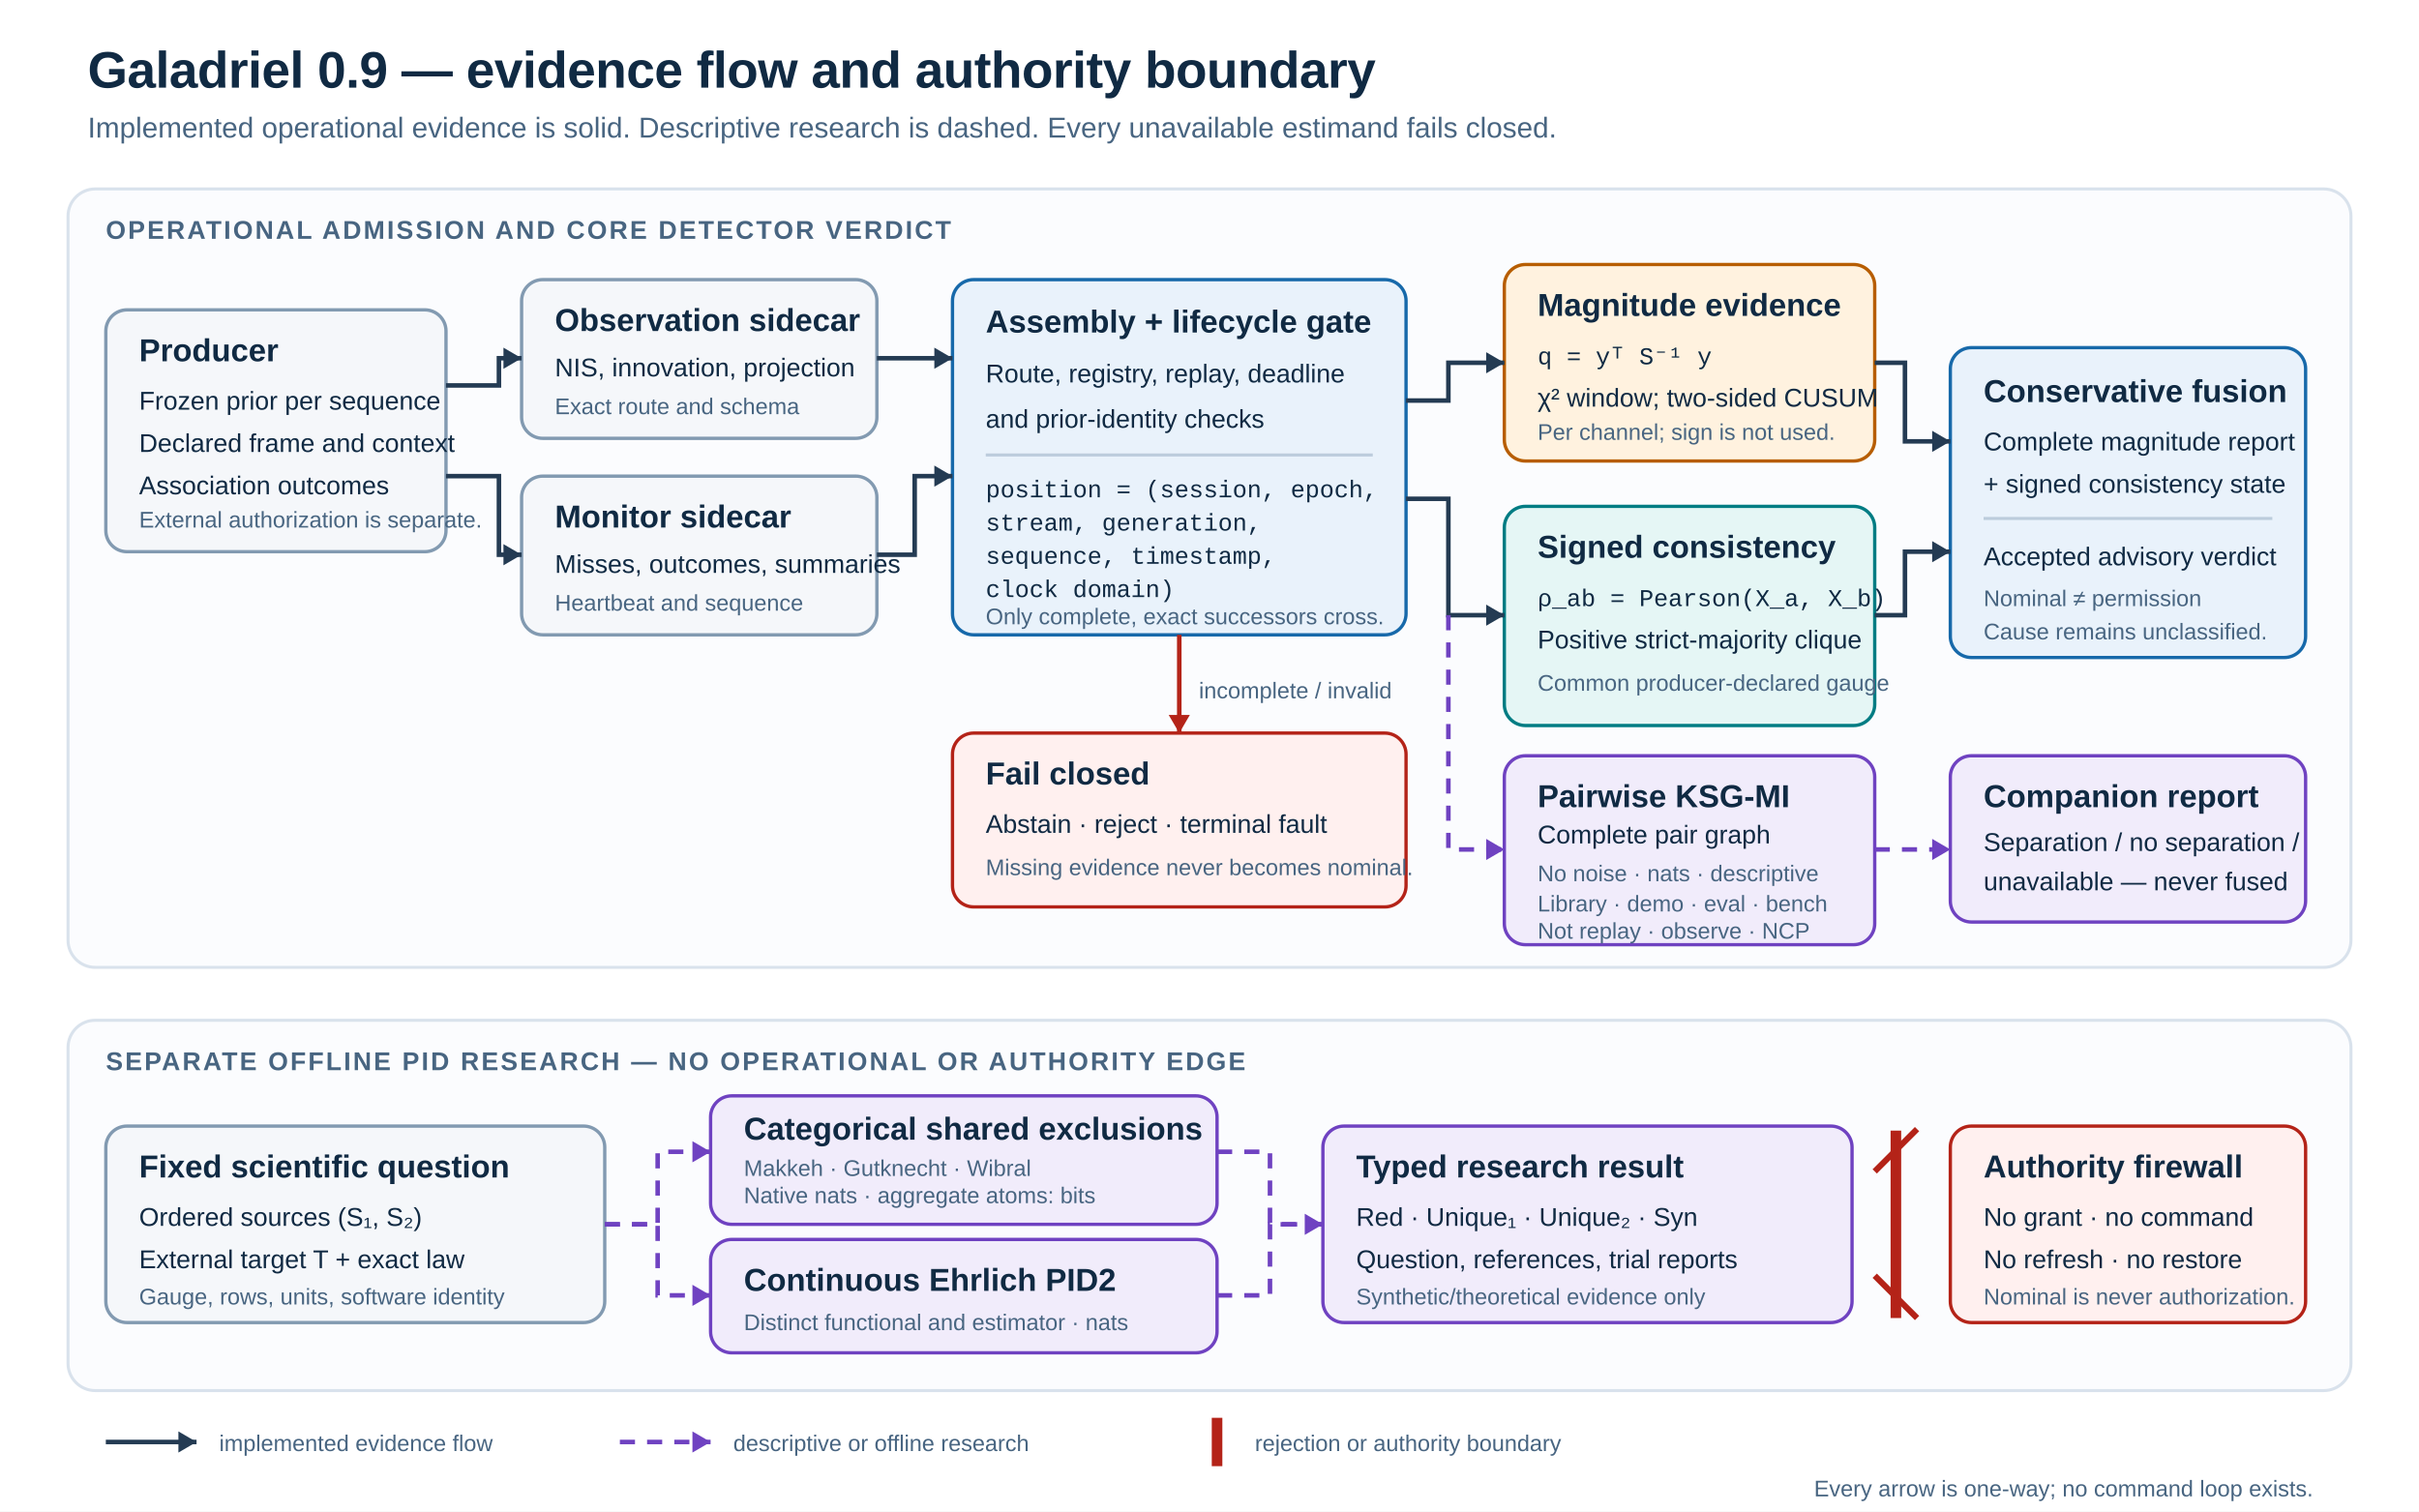
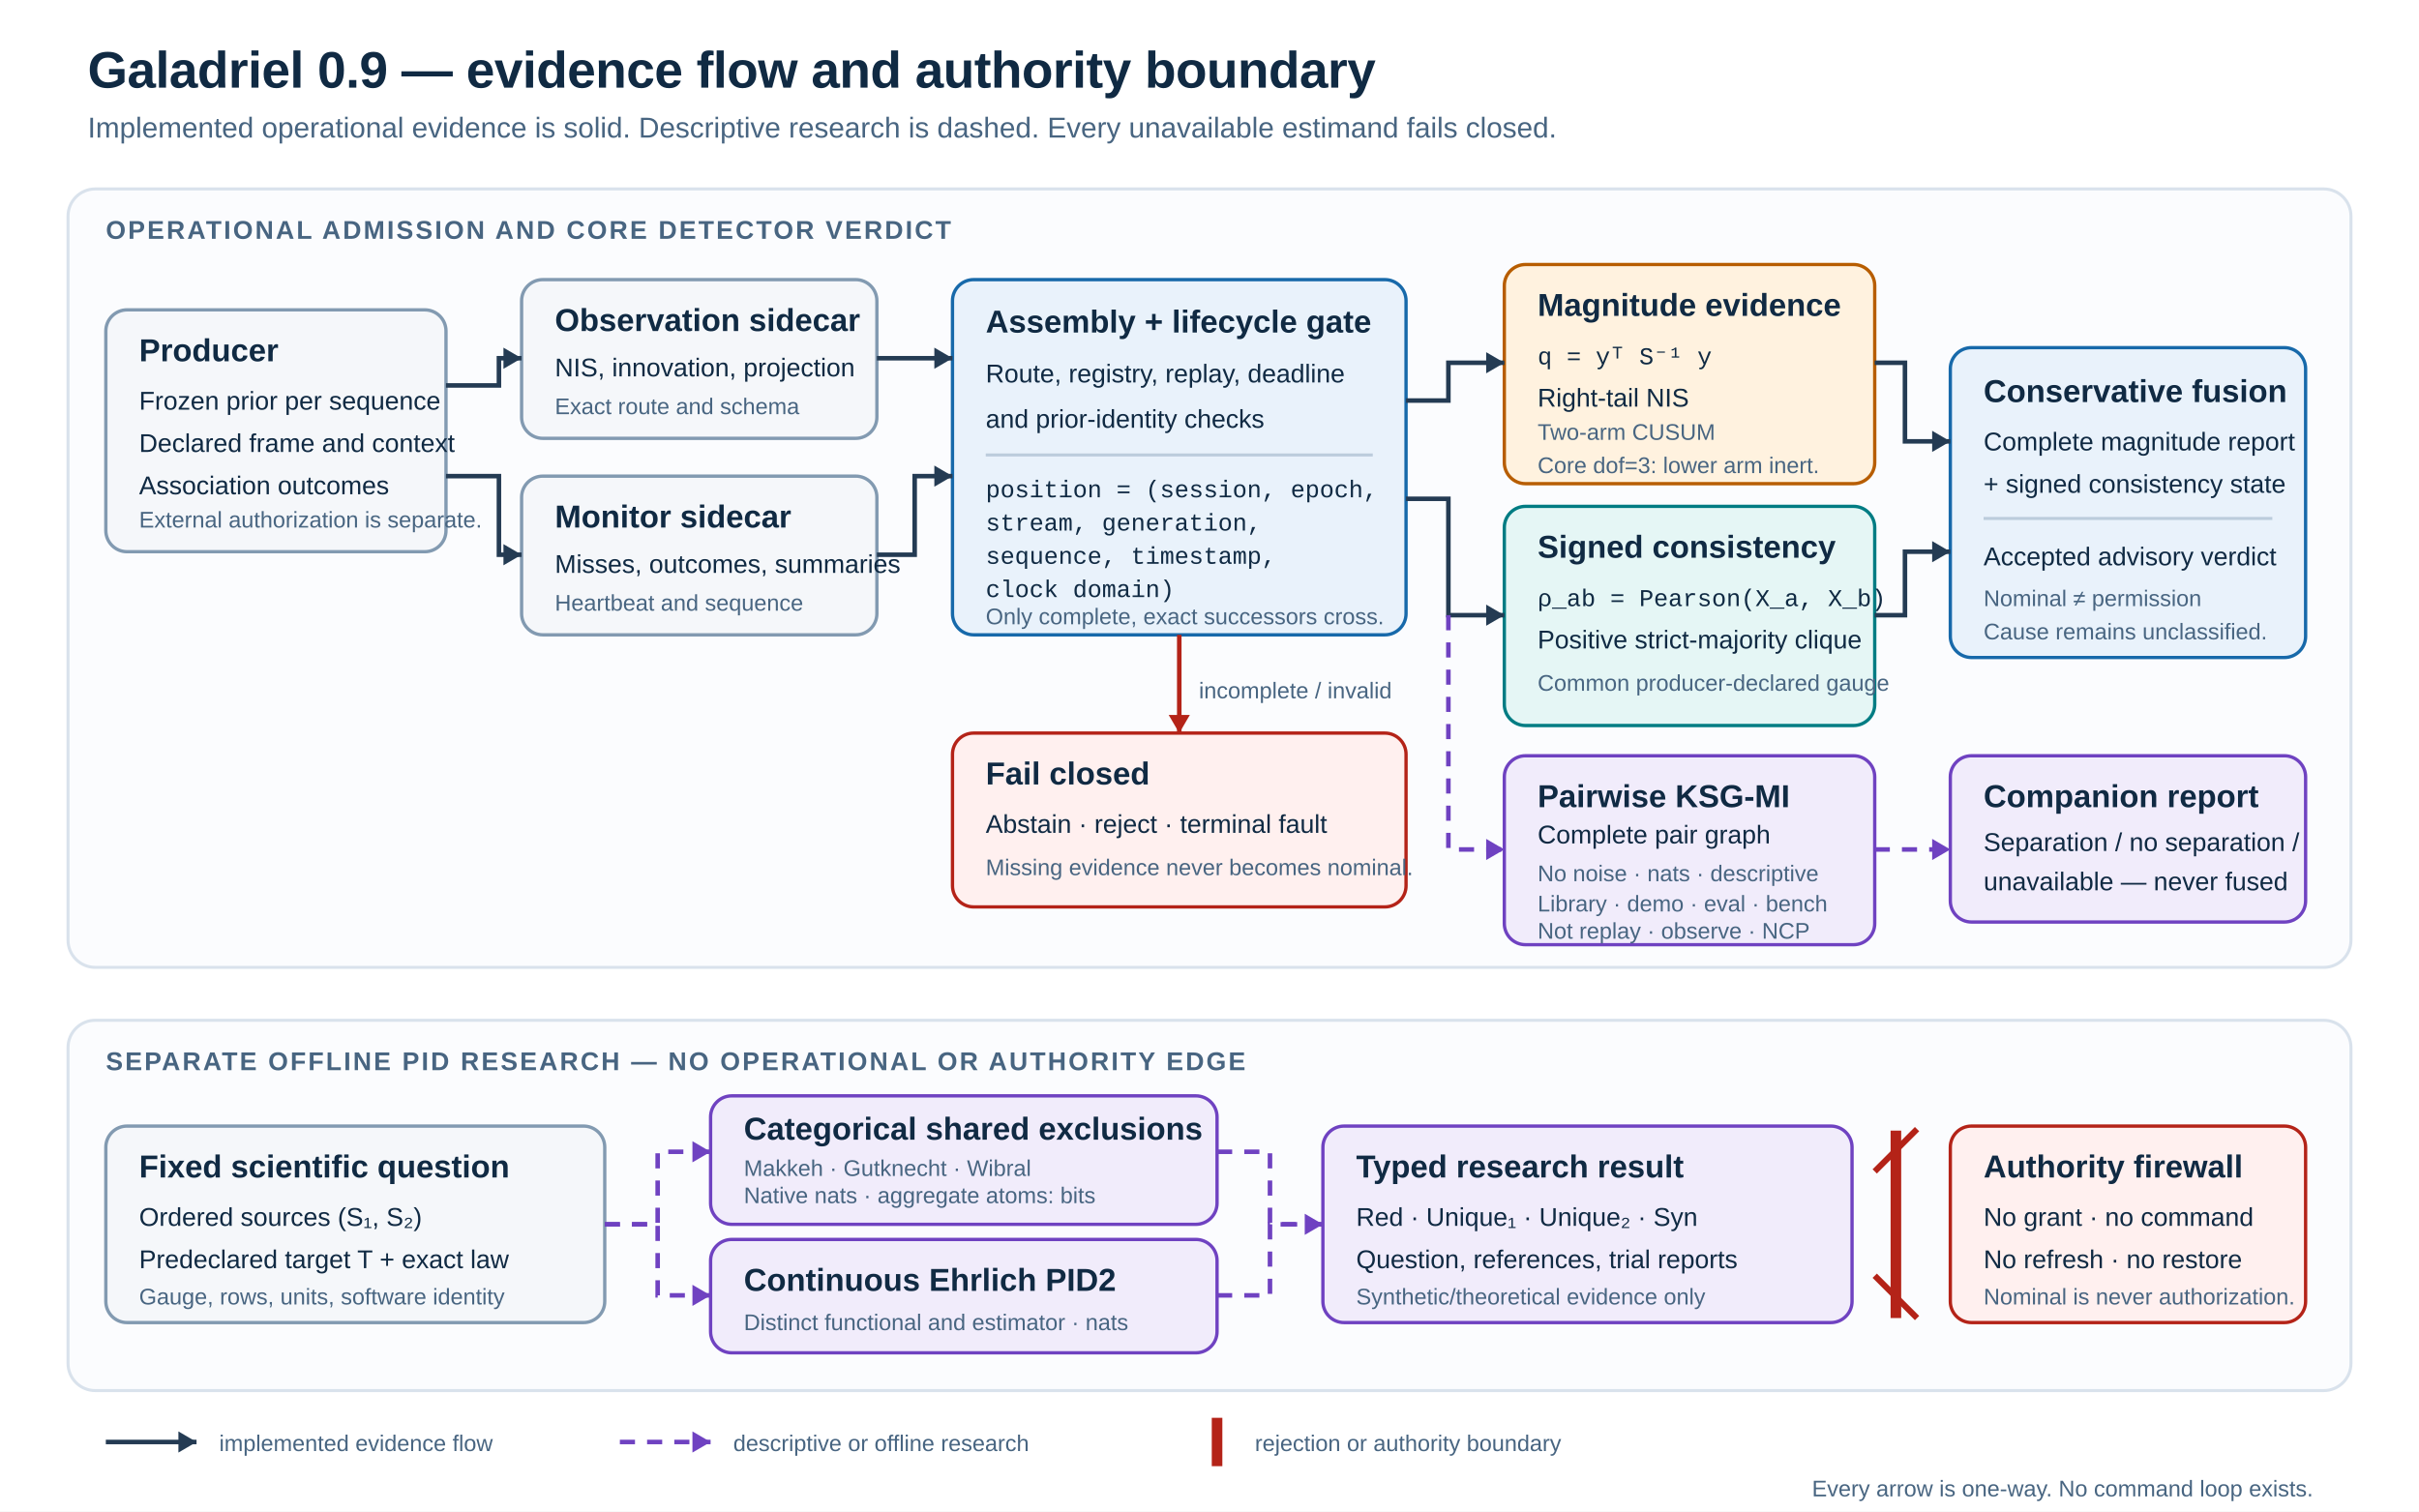
- <svg xmlns="http://www.w3.org/2000/svg" width="1600" height="1000" viewBox="0 0 1600 1000" role="img" aria-labelledby="title desc" xml:lang="en">
+ <svg xmlns="http://www.w3.org/2000/svg" width="1600" height="1000" viewBox="0 0 1600 1000" role="img" aria-labelledby="title desc" xml:lang="en" focusable="false">
  <defs>
    <style>
      text { font-family: Arial, Helvetica, sans-serif; fill: #102a43; }
      .title { font-size: 34px; font-weight: 700; letter-spacing: -.3px; }
      .subtitle { font-size: 19px; fill: #486581; }
      .section { font-size: 17px; font-weight: 700; letter-spacing: 1.4px; fill: #486581; }
      .node-title { font-size: 21px; font-weight: 700; }
      .body { font-size: 17px; }
      .small { font-size: 15px; fill: #486581; }
      .equation { font-family: Menlo, Consolas, "Liberation Mono", monospace; font-size: 16px; }
      .node { stroke-width: 2.2; rx: 14; }
      .neutral { fill: #f5f7fa; stroke: #829ab1; }
      .admission { fill: #e9f2fb; stroke: #1769aa; }
      .magnitude { fill: #fff2df; stroke: #b75d00; }
      .consistency { fill: #e5f6f5; stroke: #007c83; }
      .fusion { fill: #e9f2fb; stroke: #1769aa; }
      .research { fill: #f1ecfb; stroke: #6f42c1; }
      .failure { fill: #fff0ef; stroke: #b42318; }
      .solid-arrow { fill: none; stroke: #243b53; stroke-width: 3; }
      .research-arrow { fill: none; stroke: #6f42c1; stroke-width: 3; stroke-dasharray: 10 8; }
      .failure-arrow { fill: none; stroke: #b42318; stroke-width: 3; }
      .arrowhead { fill: #243b53; }
      .arrowhead-purple { fill: #6f42c1; }
      .arrowhead-red { fill: #b42318; }
      .divider { stroke: #bcccdc; stroke-width: 2; }
      .lane { fill: #fbfcfe; stroke: #d9e2ec; stroke-width: 2; rx: 18; }
      .chip { fill: #ffffff; stroke-width: 1.5; rx: 11; }
    </style>
  </defs>
  <rect width="1600" height="1000" fill="#ffffff" />
  <text x="58" y="58" class="title">Galadriel 0.9 — evidence flow and authority boundary</text>
  <text x="58" y="91" class="subtitle">Implemented operational evidence is solid. Descriptive research is dashed. Every unavailable estimand fails closed.</text>
  <rect x="45" y="125" width="1510" height="515" rx="18" class="lane" />
  <text x="70" y="158" class="section">OPERATIONAL ADMISSION AND CORE DETECTOR VERDICT</text>
  <rect x="70" y="205" width="225" height="160" rx="14" class="node neutral" />
  <text x="92" y="239" class="node-title">Producer</text>
  <text x="92" y="271" class="body">Frozen prior per sequence</text>
  <text x="92" y="299" class="body">Declared frame and context</text>
  <text x="92" y="327" class="body">Association outcomes</text>
  <text x="92" y="349" class="small">External authorization is separate.</text>
  <rect x="345" y="185" width="235" height="105" rx="14" class="node neutral" />
  <text x="367" y="219" class="node-title">Observation sidecar</text>
  <text x="367" y="249" class="body">NIS, innovation, projection</text>
  <text x="367" y="274" class="small">Exact route and schema</text>
  <rect x="345" y="315" width="235" height="105" rx="14" class="node neutral" />
  <text x="367" y="349" class="node-title">Monitor sidecar</text>
  <text x="367" y="379" class="body">Misses, outcomes, summaries</text>
  <text x="367" y="404" class="small">Heartbeat and sequence</text>
  <path d="M295 255 H330 V237 H345" class="solid-arrow" />
  <path d="M333 230 L345 237 L333 244 Z" class="arrowhead" />
  <path d="M295 315 H330 V367 H345" class="solid-arrow" />
  <path d="M333 360 L345 367 L333 374 Z" class="arrowhead" />
  <rect x="630" y="185" width="300" height="235" rx="14" class="node admission" />
  <text x="652" y="220" class="node-title">Assembly + lifecycle gate</text>
  <text x="652" y="253" class="body">Route, registry, replay, deadline</text>
  <text x="652" y="283" class="body">and prior-identity checks</text>
  <line x1="652" y1="301" x2="908" y2="301" class="divider" />
  <text x="652" y="329" class="equation">position = (session, epoch,</text>
  <text x="652" y="351" class="equation">stream, generation,</text>
  <text x="652" y="373" class="equation">sequence, timestamp,</text>
  <text x="652" y="395" class="equation">clock domain)</text>
  <text x="652" y="413" class="small">Only complete, exact successors cross.</text>
  <path d="M580 237 H630" class="solid-arrow" />
  <path d="M618 230 L630 237 L618 244 Z" class="arrowhead" />
  <path d="M580 367 H605 V315 H630" class="solid-arrow" />
  <path d="M618 308 L630 315 L618 322 Z" class="arrowhead" />
-   <rect x="995" y="175" width="245" height="130" rx="14" class="node magnitude" />
+   <rect x="995" y="175" width="245" height="145" rx="14" class="node magnitude" />
  <text x="1017" y="209" class="node-title">Magnitude evidence</text>
  <text x="1017" y="241" class="equation">q = yᵀ S⁻¹ y</text>
-   <text x="1017" y="269" class="body">χ² window; two-sided CUSUM</text>
-   <text x="1017" y="291" class="small">Per channel; sign is not used.</text>
+   <text x="1017" y="269" class="body">Right-tail NIS</text>
+   <text x="1017" y="291" class="small">Two-arm CUSUM</text>
+   <text x="1017" y="313" class="small">Core dof=3: lower arm inert.</text>
  <rect x="995" y="335" width="245" height="145" rx="14" class="node consistency" />
  <text x="1017" y="369" class="node-title">Signed consistency</text>
  <text x="1017" y="401" class="equation">ρ_ab = Pearson(X_a, X_b)</text>
  <text x="1017" y="429" class="body">Positive strict-majority clique</text>
  <text x="1017" y="457" class="small">Common producer-declared gauge</text>
  <path d="M930 265 H958 V240 H995" class="solid-arrow" />
  <path d="M983 233 L995 240 L983 247 Z" class="arrowhead" />
  <path d="M930 330 H958 V407 H995" class="solid-arrow" />
  <path d="M983 400 L995 407 L983 414 Z" class="arrowhead" />
  <rect x="1290" y="230" width="235" height="205" rx="14" class="node fusion" />
  <text x="1312" y="266" class="node-title">Conservative fusion</text>
  <text x="1312" y="298" class="body">Complete magnitude report</text>
  <text x="1312" y="326" class="body">+ signed consistency state</text>
  <line x1="1312" y1="343" x2="1503" y2="343" class="divider" />
  <text x="1312" y="374" class="body">Accepted advisory verdict</text>
  <text x="1312" y="401" class="small">Nominal ≠ permission</text>
  <text x="1312" y="423" class="small">Cause remains unclassified.</text>
  <path d="M1240 240 H1260 V292 H1290" class="solid-arrow" />
  <path d="M1278 285 L1290 292 L1278 299 Z" class="arrowhead" />
  <path d="M1240 407 H1260 V365 H1290" class="solid-arrow" />
  <path d="M1278 358 L1290 365 L1278 372 Z" class="arrowhead" />
  <rect x="630" y="485" width="300" height="115" rx="14" class="node failure" />
  <text x="652" y="519" class="node-title">Fail closed</text>
  <text x="652" y="551" class="body">Abstain · reject · terminal fault</text>
  <text x="652" y="579" class="small">Missing evidence never becomes nominal.</text>
  <path d="M780 420 V485" class="failure-arrow" />
  <path d="M773 473 L780 485 L787 473 Z" class="arrowhead-red" />
  <text x="793" y="462" class="small">incomplete / invalid</text>
  <rect x="995" y="500" width="245" height="125" rx="14" class="node research" />
  <text x="1017" y="534" class="node-title">Pairwise KSG-MI</text>
  <text x="1017" y="558" class="body">Complete pair graph</text>
  <text x="1017" y="583" class="small">No noise · nats · descriptive</text>
  <text x="1017" y="603" class="small">Library · demo · eval · bench</text>
  <text x="1017" y="621" class="small">Not replay · observe · NCP</text>
  <path d="M958 407 V562 H995" class="research-arrow" />
  <path d="M983 555 L995 562 L983 569 Z" class="arrowhead-purple" />
  <rect x="1290" y="500" width="235" height="110" rx="14" class="node research" />
  <text x="1312" y="534" class="node-title">Companion report</text>
  <text x="1312" y="563" class="body">Separation / no separation /</text>
  <text x="1312" y="589" class="body">unavailable — never fused</text>
  <path d="M1240 562 H1290" class="research-arrow" />
  <path d="M1278 555 L1290 562 L1278 569 Z" class="arrowhead-purple" />
  <rect x="45" y="675" width="1510" height="245" rx="18" class="lane" />
  <text x="70" y="708" class="section">SEPARATE OFFLINE PID RESEARCH — NO OPERATIONAL OR AUTHORITY EDGE</text>
  <rect x="70" y="745" width="330" height="130" rx="14" class="node neutral" />
  <text x="92" y="779" class="node-title">Fixed scientific question</text>
  <text x="92" y="811" class="body">Ordered sources (S₁, S₂)</text>
-   <text x="92" y="839" class="body">External target T + exact law</text>
+   <text x="92" y="839" class="body">Predeclared target T + exact law</text>
  <text x="92" y="863" class="small">Gauge, rows, units, software identity</text>
  <rect x="470" y="725" width="335" height="85" rx="14" class="node research" />
  <text x="492" y="754" class="node-title">Categorical shared exclusions</text>
  <text x="492" y="778" class="small">Makkeh · Gutknecht · Wibral</text>
  <text x="492" y="796" class="small">Native nats · aggregate atoms: bits</text>
  <rect x="470" y="820" width="335" height="75" rx="14" class="node research" />
  <text x="492" y="854" class="node-title">Continuous Ehrlich PID2</text>
  <text x="492" y="880" class="small">Distinct functional and estimator · nats</text>
  <path d="M400 810 H435 V762 H470" class="research-arrow" />
  <path d="M458 755 L470 762 L458 769 Z" class="arrowhead-purple" />
  <path d="M400 810 H435 V857 H470" class="research-arrow" />
  <path d="M458 850 L470 857 L458 864 Z" class="arrowhead-purple" />
  <rect x="875" y="745" width="350" height="130" rx="14" class="node research" />
  <text x="897" y="779" class="node-title">Typed research result</text>
  <text x="897" y="811" class="body">Red · Unique₁ · Unique₂ · Syn</text>
  <text x="897" y="839" class="body">Question, references, trial reports</text>
  <text x="897" y="863" class="small">Synthetic/theoretical evidence only</text>
  <path d="M805 762 H840 V810 H875" class="research-arrow" />
  <path d="M805 857 H840 V810 H875" class="research-arrow" />
  <path d="M863 803 L875 810 L863 817 Z" class="arrowhead-purple" />
  <rect x="1290" y="745" width="235" height="130" rx="14" class="node failure" />
  <text x="1312" y="779" class="node-title">Authority firewall</text>
  <text x="1312" y="811" class="body">No grant · no command</text>
  <text x="1312" y="839" class="body">No refresh · no restore</text>
  <text x="1312" y="863" class="small">Nominal is never authorization.</text>
  <line x1="1254" y1="748" x2="1254" y2="872" stroke="#b42318" stroke-width="7" />
  <line x1="1240" y1="775" x2="1268" y2="747" stroke="#b42318" stroke-width="4" />
  <line x1="1240" y1="844" x2="1268" y2="872" stroke="#b42318" stroke-width="4" />
  <line x1="70" y1="954" x2="130" y2="954" class="solid-arrow" />
  <path d="M118 947 L130 954 L118 961 Z" class="arrowhead" />
  <text x="145" y="960" class="small">implemented evidence flow</text>
  <line x1="410" y1="954" x2="470" y2="954" class="research-arrow" />
  <path d="M458 947 L470 954 L458 961 Z" class="arrowhead-purple" />
  <text x="485" y="960" class="small">descriptive or offline research</text>
  <line x1="805" y1="938" x2="805" y2="970" stroke="#b42318" stroke-width="7" />
  <text x="830" y="960" class="small">rejection or authority boundary</text>
-   <text x="1530" y="990" class="small" text-anchor="end">Every arrow is one-way; no command loop exists.</text>
+   <text x="1530" y="990" class="small" text-anchor="end">Every arrow is one-way. No command loop exists.</text>
</svg>
